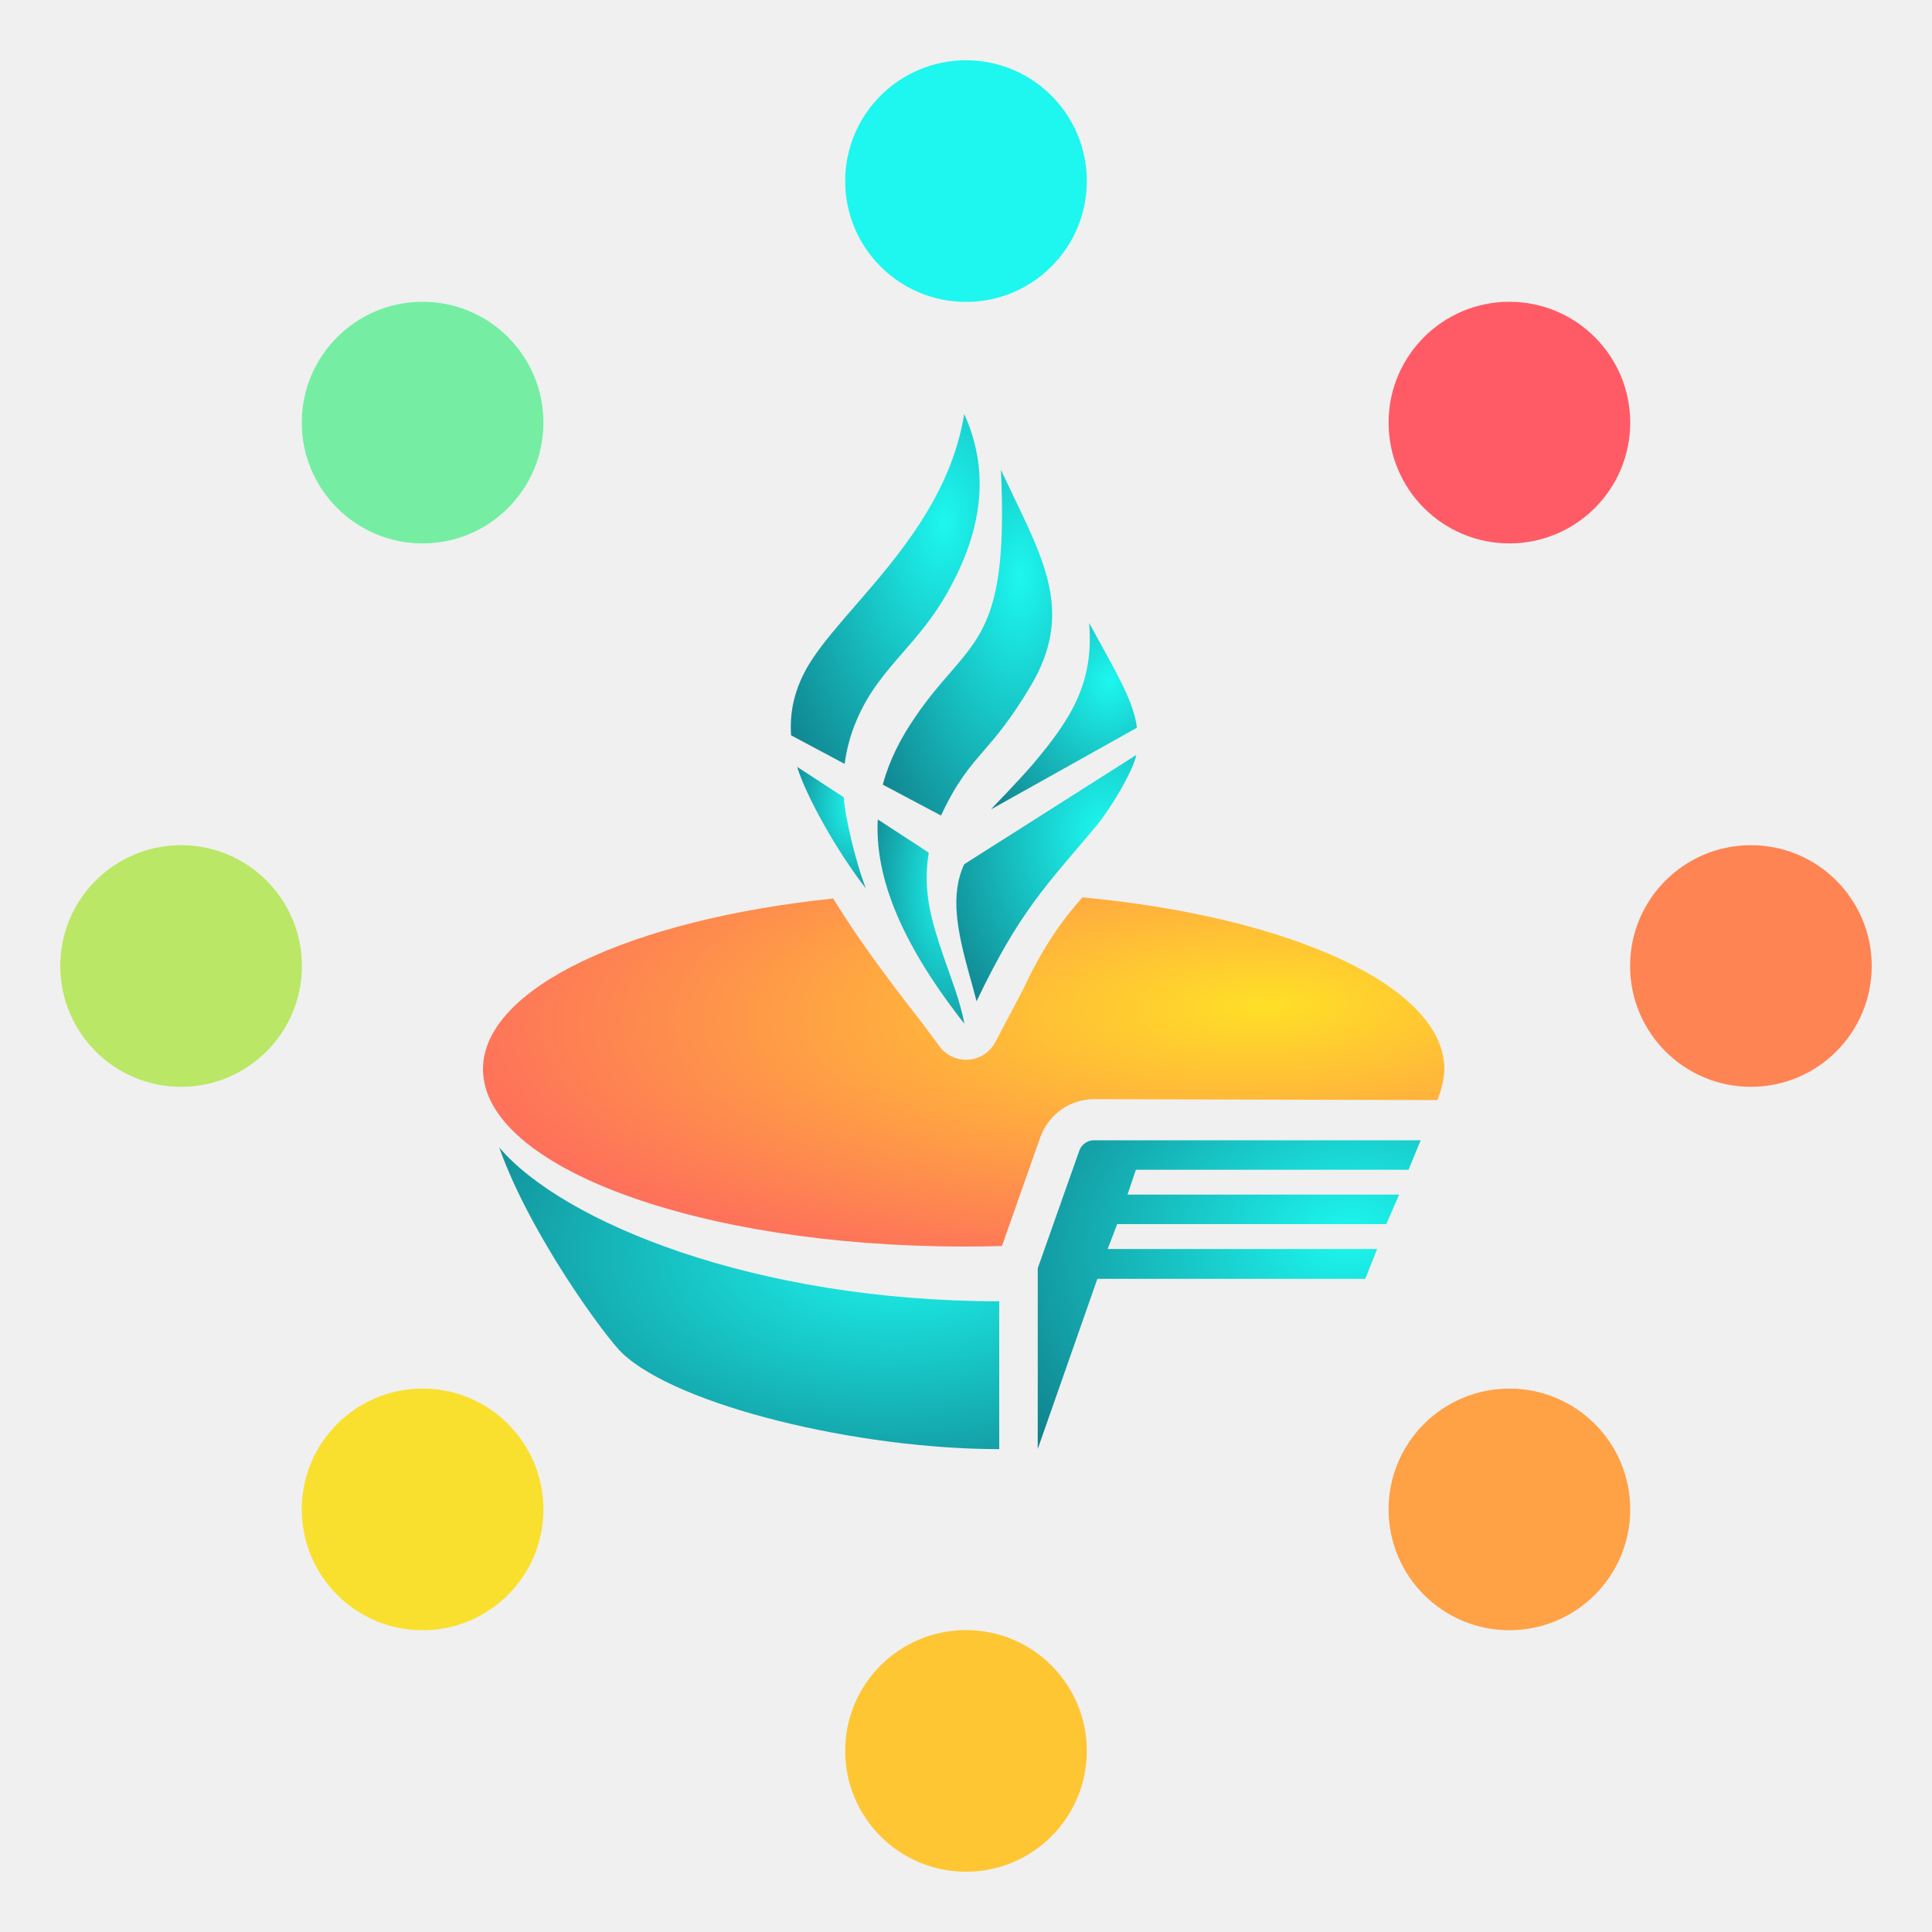
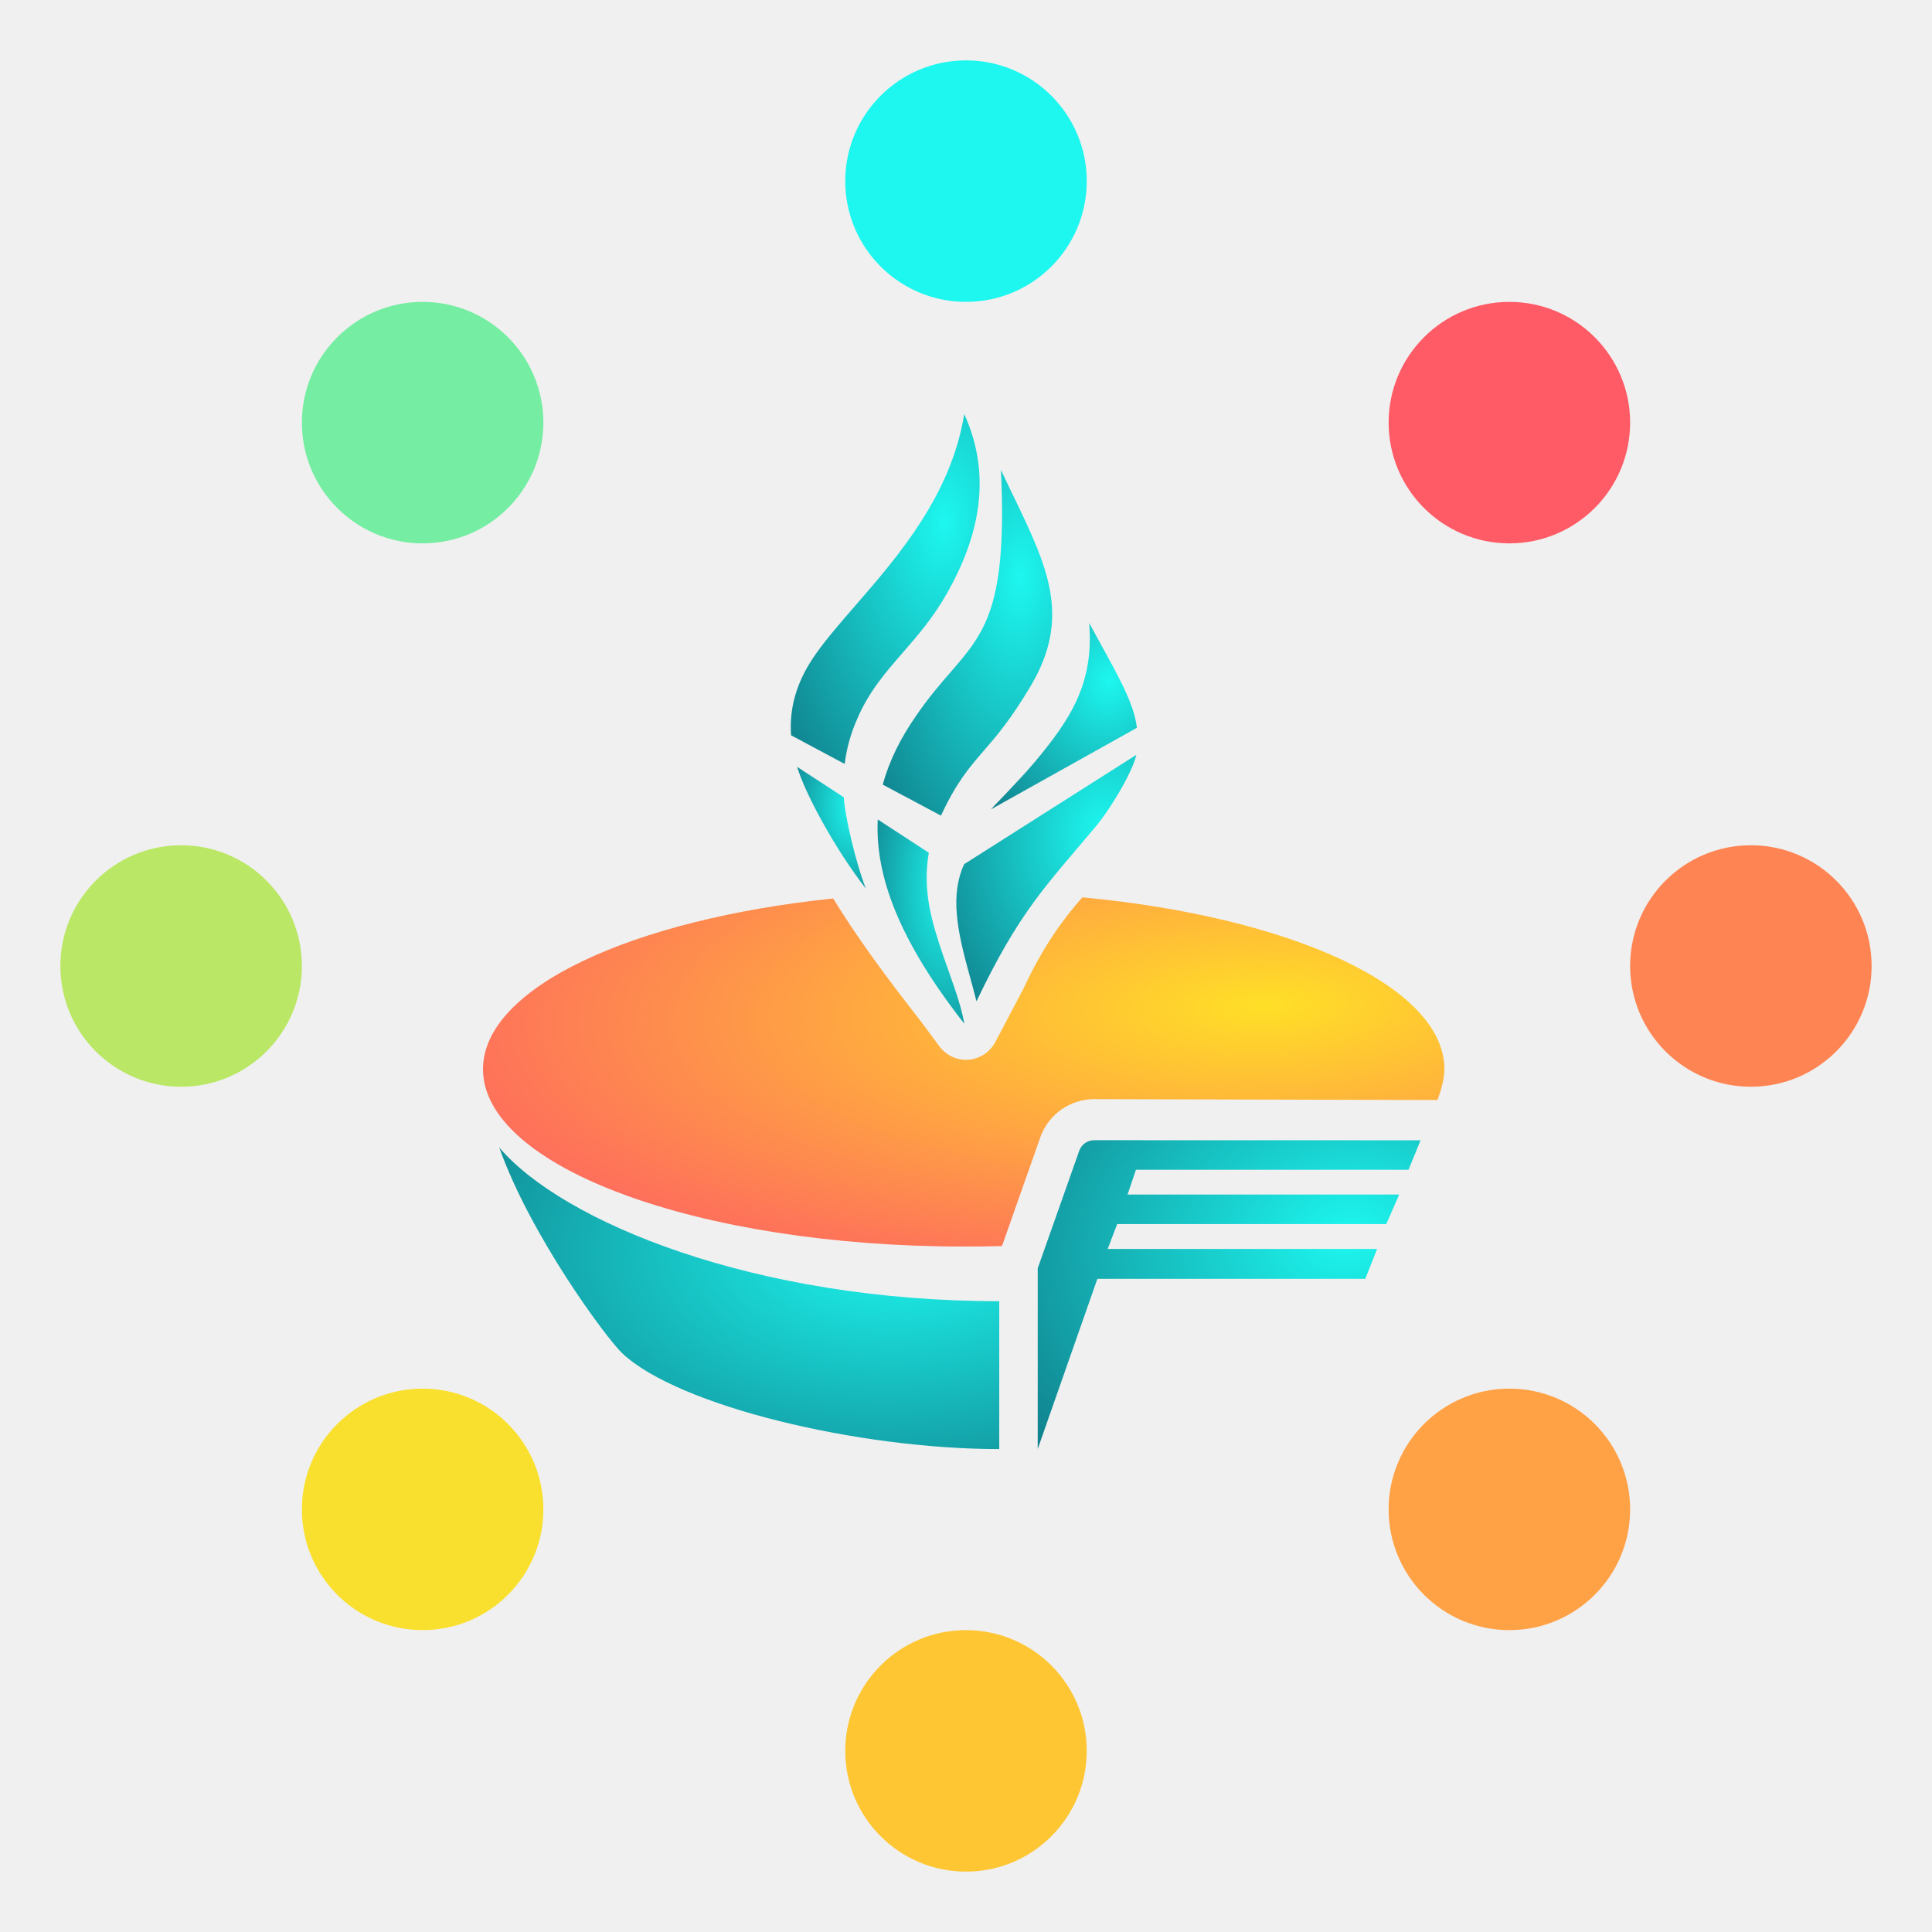
- <svg xmlns="http://www.w3.org/2000/svg" width="15" height="15" viewBox="0 0 15 15" fill="none">
-   <g clip-path="url(#clip0_177_29424)">
-     <path d="M6.142 5.709C6.127 5.497 6.184 5.303 6.308 5.115C6.391 4.99 6.508 4.855 6.637 4.706C6.971 4.321 7.385 3.845 7.486 3.214C7.706 3.698 7.6 4.168 7.356 4.6C7.246 4.795 7.125 4.934 7.009 5.067C6.873 5.224 6.744 5.372 6.652 5.589C6.601 5.707 6.572 5.821 6.558 5.931L6.142 5.709Z" fill="url(#paint0_radial_177_29424)" />
-     <path d="M6.854 6.092C6.904 5.905 6.992 5.731 7.109 5.562C7.206 5.42 7.296 5.316 7.378 5.222C7.651 4.905 7.821 4.709 7.771 3.648C7.803 3.716 7.835 3.782 7.865 3.845L7.865 3.846C8.132 4.399 8.319 4.788 8.005 5.321C7.849 5.584 7.736 5.715 7.636 5.831C7.523 5.962 7.427 6.073 7.306 6.332L6.854 6.092Z" fill="url(#paint1_radial_177_29424)" />
-     <path d="M8.026 5.925C7.903 6.07 7.703 6.271 7.694 6.284L8.827 5.65C8.803 5.439 8.648 5.19 8.456 4.837C8.495 5.303 8.313 5.584 8.026 5.925Z" fill="url(#paint2_radial_177_29424)" />
-     <path d="M8.823 5.861C8.792 5.996 8.625 6.277 8.503 6.423C8.115 6.884 7.913 7.081 7.582 7.774C7.563 7.699 7.543 7.628 7.524 7.561C7.432 7.227 7.375 6.949 7.486 6.71L8.823 5.861Z" fill="url(#paint3_radial_177_29424)" />
-     <path d="M7.325 7.424C7.23 7.146 7.162 6.914 7.211 6.62L6.815 6.362C6.793 6.794 6.978 7.299 7.487 7.948C7.46 7.787 7.379 7.582 7.325 7.424Z" fill="url(#paint4_radial_177_29424)" />
-     <path d="M6.551 6.19C6.558 6.331 6.645 6.702 6.723 6.898C6.501 6.615 6.258 6.181 6.189 5.954L6.551 6.19Z" fill="url(#paint5_radial_177_29424)" />
-     <path d="M11.214 8.301C11.214 7.658 10.019 7.118 8.404 6.967C8.25 7.139 8.096 7.354 7.949 7.671L7.727 8.092C7.685 8.17 7.607 8.221 7.52 8.227C7.432 8.234 7.348 8.196 7.295 8.125L7.153 7.934C6.857 7.556 6.64 7.256 6.469 6.976C4.901 7.139 3.75 7.671 3.75 8.301C3.75 9.061 5.423 9.678 7.483 9.678C7.583 9.678 7.681 9.677 7.779 9.674L8.081 8.818L8.084 8.812C8.151 8.645 8.311 8.536 8.49 8.534H8.491L11.16 8.541C11.188 8.474 11.214 8.371 11.214 8.301Z" fill="url(#paint6_radial_177_29424)" />
-     <path d="M8.6 9.697H10.692L10.6 9.929H8.52L8.057 11.25V9.847L8.381 8.93C8.399 8.884 8.444 8.853 8.494 8.853L11.03 8.853L10.936 9.082H8.819L8.754 9.275H10.863L10.763 9.504H8.674L8.6 9.697Z" fill="url(#paint7_radial_177_29424)" />
-     <path d="M3.876 8.909C4.117 9.59 4.707 10.39 4.832 10.507C5.265 10.915 6.66 11.251 7.758 11.251V10.103C5.854 10.103 4.367 9.486 3.876 8.909Z" fill="url(#paint8_radial_177_29424)" />
-     <circle cx="11.719" cy="3.281" r="0.938" fill="#FF5B66" />
-     <circle cx="11.719" cy="11.719" r="0.938" fill="#FFA145" />
-     <circle cx="7.5" cy="13.594" r="0.938" fill="#FFC634" />
-     <circle cx="13.594" cy="7.5" r="0.938" fill="#FF8453" />
-     <circle cx="7.5" cy="1.406" r="0.938" fill="#1DF7EF" />
-     <circle cx="1.406" cy="7.5" r="0.938" fill="#BAE765" />
-     <circle cx="3.281" cy="3.281" r="0.938" fill="#75EEA3" />
-     <circle cx="3.281" cy="11.719" r="0.938" fill="#F9E02E" />
+ <svg xmlns="http://www.w3.org/2000/svg" width="24" height="24" viewBox="0 0 24 24" fill="none">
+   <g clip-path="url(#clip0_3218_86288)">
+     <path d="M9.827 9.134C9.803 8.796 9.895 8.485 10.093 8.184C10.225 7.984 10.413 7.767 10.62 7.529C11.154 6.914 11.816 6.152 11.978 5.143C12.33 5.917 12.159 6.669 11.769 7.361C11.594 7.672 11.4 7.895 11.214 8.108C10.996 8.359 10.79 8.595 10.643 8.943C10.561 9.132 10.515 9.313 10.493 9.49L9.827 9.134Z" fill="url(#paint0_radial_3218_86288)" />
+     <path d="M10.966 9.747C11.047 9.448 11.188 9.169 11.375 8.899C11.529 8.673 11.674 8.505 11.804 8.355C12.242 7.849 12.513 7.534 12.434 5.837C12.485 5.946 12.535 6.051 12.584 6.153L12.585 6.153C13.011 7.039 13.311 7.66 12.808 8.514C12.559 8.935 12.378 9.145 12.217 9.33C12.037 9.539 11.883 9.717 11.689 10.132L10.966 9.747Z" fill="url(#paint1_radial_3218_86288)" />
+     <path d="M12.842 9.48C12.645 9.712 12.325 10.033 12.31 10.054L14.123 9.041C14.085 8.703 13.836 8.305 13.53 7.739C13.592 8.485 13.301 8.935 12.842 9.48Z" fill="url(#paint2_radial_3218_86288)" />
+     <path d="M14.116 9.377C14.067 9.593 13.8 10.043 13.604 10.277C12.984 11.014 12.661 11.329 12.13 12.439C12.101 12.319 12.069 12.206 12.039 12.097C11.891 11.563 11.8 11.119 11.977 10.735L14.116 9.377Z" fill="url(#paint3_radial_3218_86288)" />
+     <path d="M11.719 11.878C11.568 11.434 11.459 11.062 11.538 10.593L10.904 10.18C10.869 10.871 11.164 11.678 11.979 12.717C11.936 12.459 11.806 12.132 11.719 11.878Z" fill="url(#paint4_radial_3218_86288)" />
+     <path d="M10.482 9.904C10.493 10.129 10.632 10.723 10.756 11.038C10.401 10.585 10.013 9.89 9.902 9.526L10.482 9.904Z" fill="url(#paint5_radial_3218_86288)" />
+     <path d="M17.943 13.282C17.943 12.254 16.031 11.389 13.446 11.147C13.2 11.423 12.953 11.767 12.718 12.273L12.363 12.947C12.295 13.072 12.171 13.153 12.032 13.164C11.892 13.175 11.756 13.113 11.672 13.001L11.445 12.695C10.971 12.089 10.624 11.61 10.35 11.161C7.842 11.422 6 12.273 6 13.282C6 14.498 8.676 15.485 11.973 15.485C12.132 15.485 12.29 15.483 12.447 15.479L12.93 14.109L12.934 14.099C13.041 13.833 13.298 13.658 13.583 13.654H13.585L17.856 13.665C17.9 13.558 17.943 13.394 17.943 13.282Z" fill="url(#paint6_radial_3218_86288)" />
+     <path d="M13.76 15.515H17.107L16.96 15.886H13.632L12.891 18V15.755L13.409 14.289C13.438 14.214 13.51 14.165 13.591 14.164L17.647 14.165L17.497 14.531H14.111L14.007 14.839H17.381L17.221 15.206H13.878L13.76 15.515Z" fill="url(#paint7_radial_3218_86288)" />
+     <path d="M6.202 14.255C6.588 15.345 7.531 16.624 7.731 16.812C8.424 17.464 10.655 18.001 12.413 18.001V16.164C9.366 16.164 6.988 15.178 6.202 14.255Z" fill="url(#paint8_radial_3218_86288)" />
+     <circle cx="18.75" cy="5.25" r="1.5" fill="#FF5B66" />
+     <circle cx="18.75" cy="18.75" r="1.5" fill="#FFA145" />
+     <circle cx="12" cy="21.75" r="1.5" fill="#FFC634" />
+     <circle cx="21.75" cy="12" r="1.5" fill="#FF8453" />
+     <circle cx="12" cy="2.25" r="1.5" fill="#1DF7EF" />
+     <circle cx="2.25" cy="12" r="1.5" fill="#BAE765" />
+     <circle cx="5.25" cy="5.25" r="1.5" fill="#75EEA3" />
+     <circle cx="5.25" cy="18.75" r="1.5" fill="#F9E02E" />
  </g>
  <defs>
-     <radialGradient id="paint0_radial_177_29424" cx="0" cy="0" r="1" gradientTransform="matrix(-1.08578 2.04964 -1.10622 -1.73596 7.33039 4.05832)" gradientUnits="userSpaceOnUse">
+     <radialGradient id="paint0_radial_3218_86288" cx="0" cy="0" r="1" gradientTransform="matrix(-1.73725 3.27942 -1.76995 -2.77754 11.7286 6.49342)" gradientUnits="userSpaceOnUse">
      <stop stop-color="#1DF7EF" />
      <stop offset="1" stop-color="#10808C" />
    </radialGradient>
-     <radialGradient id="paint1_radial_177_29424" cx="0" cy="0" r="1" gradientTransform="matrix(-0.974112 2.02476 -0.992445 -1.71489 7.92202 4.48192)" gradientUnits="userSpaceOnUse">
+     <radialGradient id="paint1_radial_3218_86288" cx="0" cy="0" r="1" gradientTransform="matrix(-1.55858 3.23961 -1.58791 -2.74382 12.6752 7.1713)" gradientUnits="userSpaceOnUse">
      <stop stop-color="#1DF7EF" />
      <stop offset="1" stop-color="#10808C" />
    </radialGradient>
-     <radialGradient id="paint2_radial_177_29424" cx="0" cy="0" r="1" gradientTransform="matrix(-0.8389 1.09139 -0.854688 -0.924365 8.61418 5.28631)" gradientUnits="userSpaceOnUse">
+     <radialGradient id="paint2_radial_3218_86288" cx="0" cy="0" r="1" gradientTransform="matrix(-1.34224 1.74623 -1.3675 -1.47898 13.7827 8.45823)" gradientUnits="userSpaceOnUse">
      <stop stop-color="#1DF7EF" />
      <stop offset="1" stop-color="#10808C" />
    </radialGradient>
-     <radialGradient id="paint3_radial_177_29424" cx="0" cy="0" r="1" gradientTransform="matrix(-1.03484 1.44362 -1.05431 -1.22269 8.55991 6.45503)" gradientUnits="userSpaceOnUse">
+     <radialGradient id="paint3_radial_3218_86288" cx="0" cy="0" r="1" gradientTransform="matrix(-1.65574 2.3098 -1.6869 -1.95631 13.6959 10.328)" gradientUnits="userSpaceOnUse">
      <stop stop-color="#1DF7EF" />
      <stop offset="1" stop-color="#10808C" />
    </radialGradient>
-     <radialGradient id="paint4_radial_177_29424" cx="0" cy="0" r="1" gradientTransform="matrix(-0.498944 1.19616 -0.508334 -1.0131 7.36058 6.85484)" gradientUnits="userSpaceOnUse">
+     <radialGradient id="paint4_radial_3218_86288" cx="0" cy="0" r="1" gradientTransform="matrix(-0.79831 1.91386 -0.813335 -1.62096 11.7769 10.9677)" gradientUnits="userSpaceOnUse">
      <stop stop-color="#1DF7EF" />
      <stop offset="1" stop-color="#10808C" />
    </radialGradient>
-     <radialGradient id="paint5_radial_177_29424" cx="0" cy="0" r="1" gradientTransform="matrix(-0.395095 0.712531 -0.402531 -0.603486 6.62229 6.24725)" gradientUnits="userSpaceOnUse">
+     <radialGradient id="paint5_radial_3218_86288" cx="0" cy="0" r="1" gradientTransform="matrix(-0.632151 1.14005 -0.644049 -0.965577 10.5957 9.99574)" gradientUnits="userSpaceOnUse">
      <stop stop-color="#1DF7EF" />
      <stop offset="1" stop-color="#10808C" />
    </radialGradient>
-     <radialGradient id="paint6_radial_177_29424" cx="0" cy="0" r="1" gradientTransform="matrix(-5.52684 2.0456 -5.63085 -1.73254 9.81169 7.80886)" gradientUnits="userSpaceOnUse">
+     <radialGradient id="paint6_radial_3218_86288" cx="0" cy="0" r="1" gradientTransform="matrix(-8.84294 3.27296 -9.00936 -2.77207 15.6987 12.4943)" gradientUnits="userSpaceOnUse">
      <stop stop-color="#FFDF27" />
      <stop offset="1" stop-color="#FE5468" />
    </radialGradient>
-     <radialGradient id="paint7_radial_177_29424" cx="0" cy="0" r="1" gradientTransform="matrix(-2.2012 1.80863 -2.24263 -1.53184 10.4709 9.59727)" gradientUnits="userSpaceOnUse">
+     <radialGradient id="paint7_radial_3218_86288" cx="0" cy="0" r="1" gradientTransform="matrix(-3.52192 2.89381 -3.58821 -2.45094 16.7534 15.3556)" gradientUnits="userSpaceOnUse">
      <stop stop-color="#1DF7EF" />
      <stop offset="1" stop-color="#10808C" />
    </radialGradient>
-     <radialGradient id="paint8_radial_177_29424" cx="0" cy="0" r="1" gradientTransform="matrix(-2.87404 1.76626 -2.92813 -1.49596 7.02851 9.63647)" gradientUnits="userSpaceOnUse">
+     <radialGradient id="paint8_radial_3218_86288" cx="0" cy="0" r="1" gradientTransform="matrix(-4.59846 2.82602 -4.68501 -2.39353 11.2456 15.4185)" gradientUnits="userSpaceOnUse">
      <stop stop-color="#1DF7EF" />
      <stop offset="1" stop-color="#10808C" />
    </radialGradient>
-     <clipPath id="clip0_177_29424">
-       <rect width="15" height="15" fill="white" />
+     <clipPath id="clip0_3218_86288">
+       <rect width="24" height="24" fill="white" />
    </clipPath>
  </defs>
</svg>
